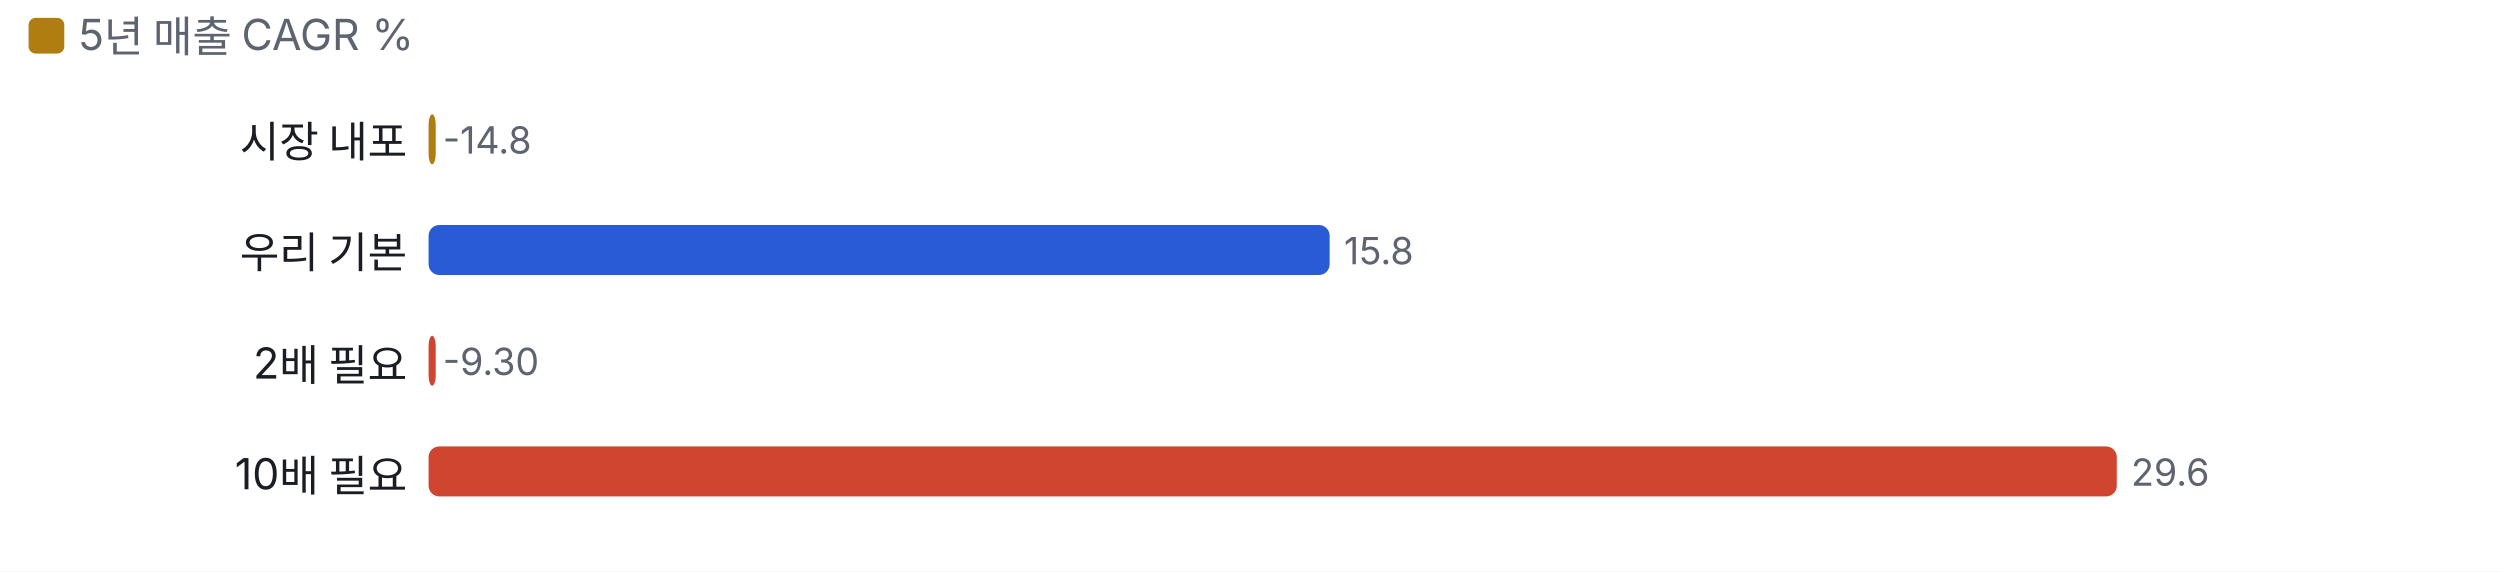
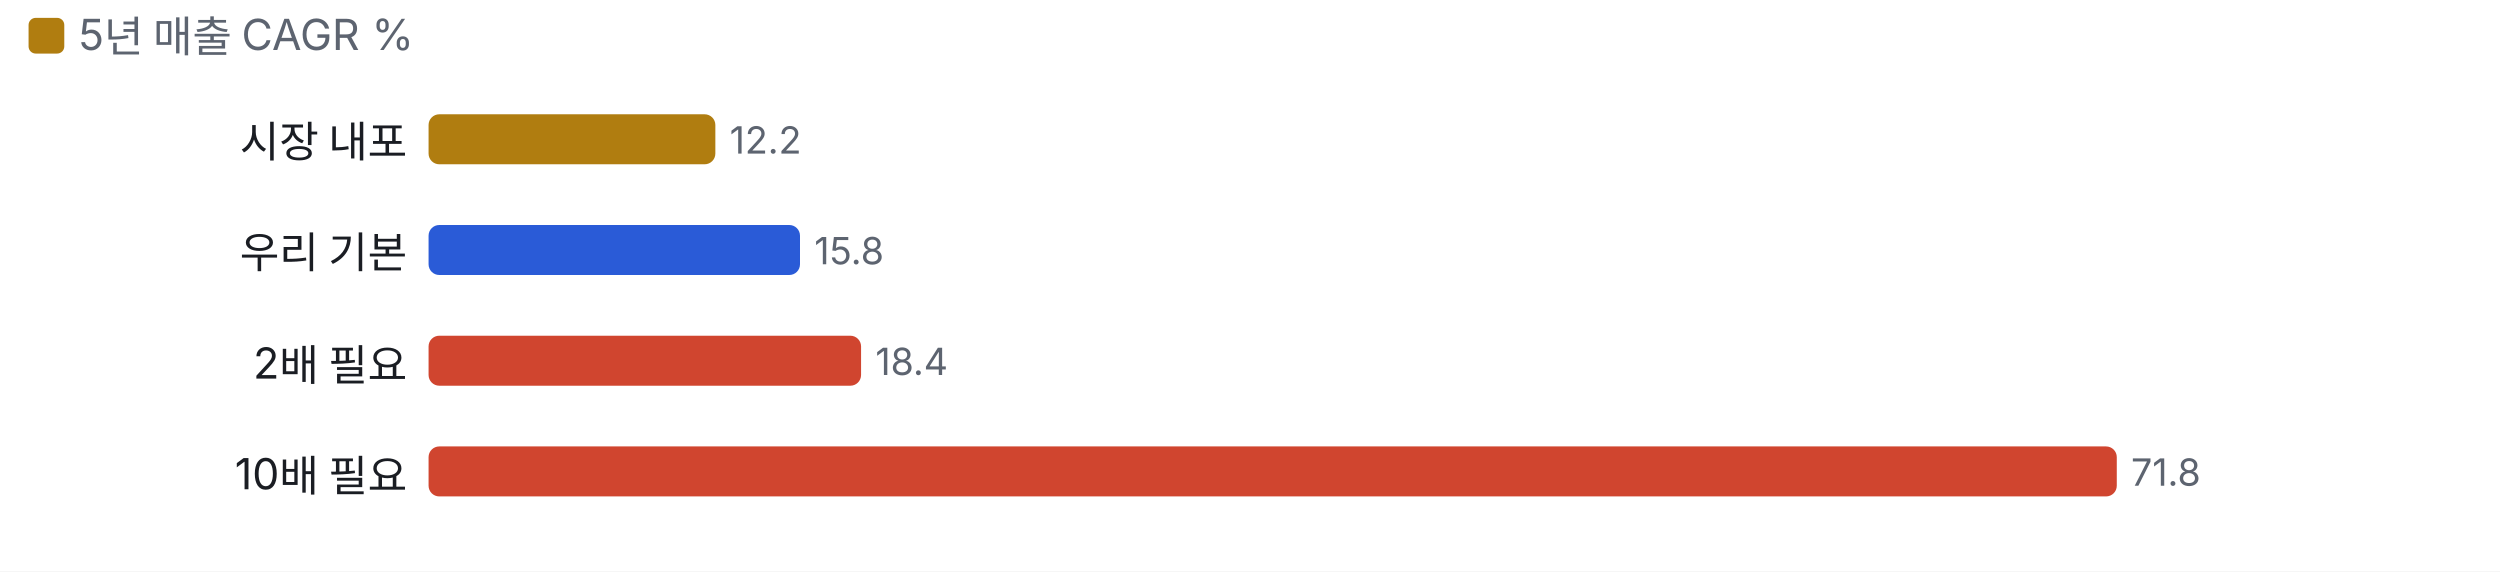
<svg xmlns="http://www.w3.org/2000/svg" viewBox="0 0 700 160" width="700" height="160">
  <style>text{fill:#5d6470;font-size:10.5px;font-family:-apple-system,'Apple SD Gothic Neo','Malgun Gothic',sans-serif}</style>
  <rect width="100%" height="100%" fill="#ffffff" />
  <rect x="8" y="5" width="10" height="10" rx="2" fill="#b07d10" />
  <text x="22" y="14" style="font-size:12px">5년 매출 CAGR %</text>
  <g transform="translate(0,22)">
    <text x="114" y="22" text-anchor="end" style="fill:#1a1d23;font-size:12px">시장 내포</text>
-     <rect x="120" y="10" width="2.0" height="14" rx="3" fill="#b07d10" />
-     <text x="124.0" y="21">-14.8</text>
+     <rect x="120" y="10" width="80.3" height="14" rx="3" fill="#b07d10" />
+     <text x="204.3" y="21">12.2</text>
    <text x="114" y="53" text-anchor="end" style="fill:#1a1d23;font-size:12px">우리 기본</text>
-     <rect x="120" y="41" width="252.3" height="14" rx="3" fill="#2a5bd7" />
-     <text x="376.3" y="52">15.8</text>
+     <rect x="120" y="41" width="104.0" height="14" rx="3" fill="#2a5bd7" />
+     <text x="228.0" y="52">15.8</text>
    <text x="114" y="84" text-anchor="end" style="fill:#1a1d23;font-size:12px">2배 필요</text>
-     <rect x="120" y="72" width="2.0" height="14" rx="3" fill="#d0452f" />
-     <text x="124.0" y="83">-9.30</text>
+     <rect x="120" y="72" width="121.1" height="14" rx="3" fill="#d0452f" />
+     <text x="245.1" y="83">18.4</text>
    <text x="114" y="115" text-anchor="end" style="fill:#1a1d23;font-size:12px">10배 필요</text>
    <rect x="120" y="103" width="472.7" height="14" rx="3" fill="#d0452f" />
-     <text x="596.7" y="114">29.6</text>
+     <text x="596.7" y="114">71.8</text>
  </g>
</svg>
